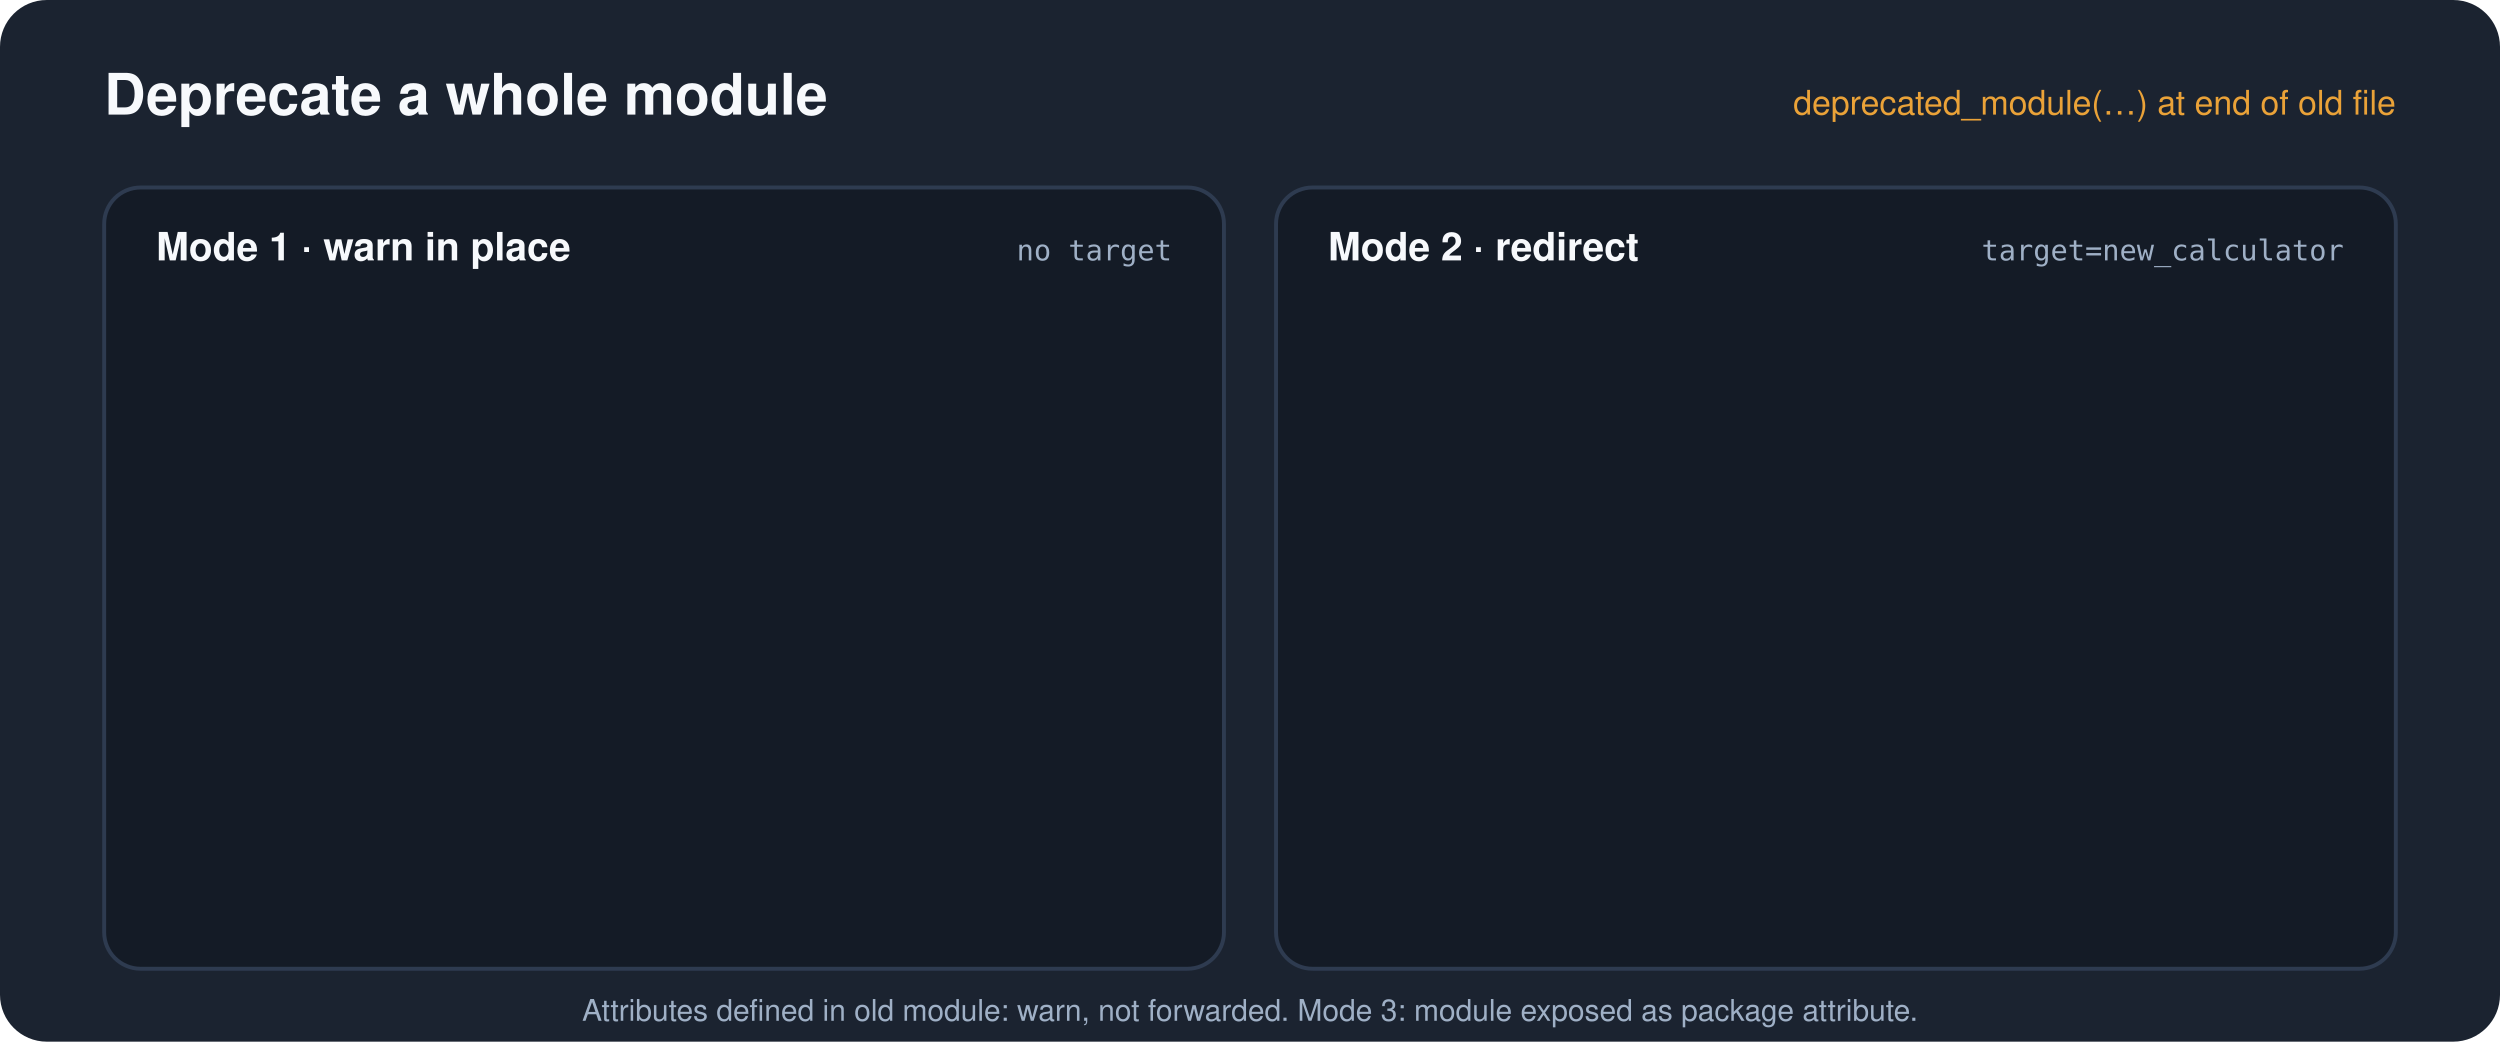
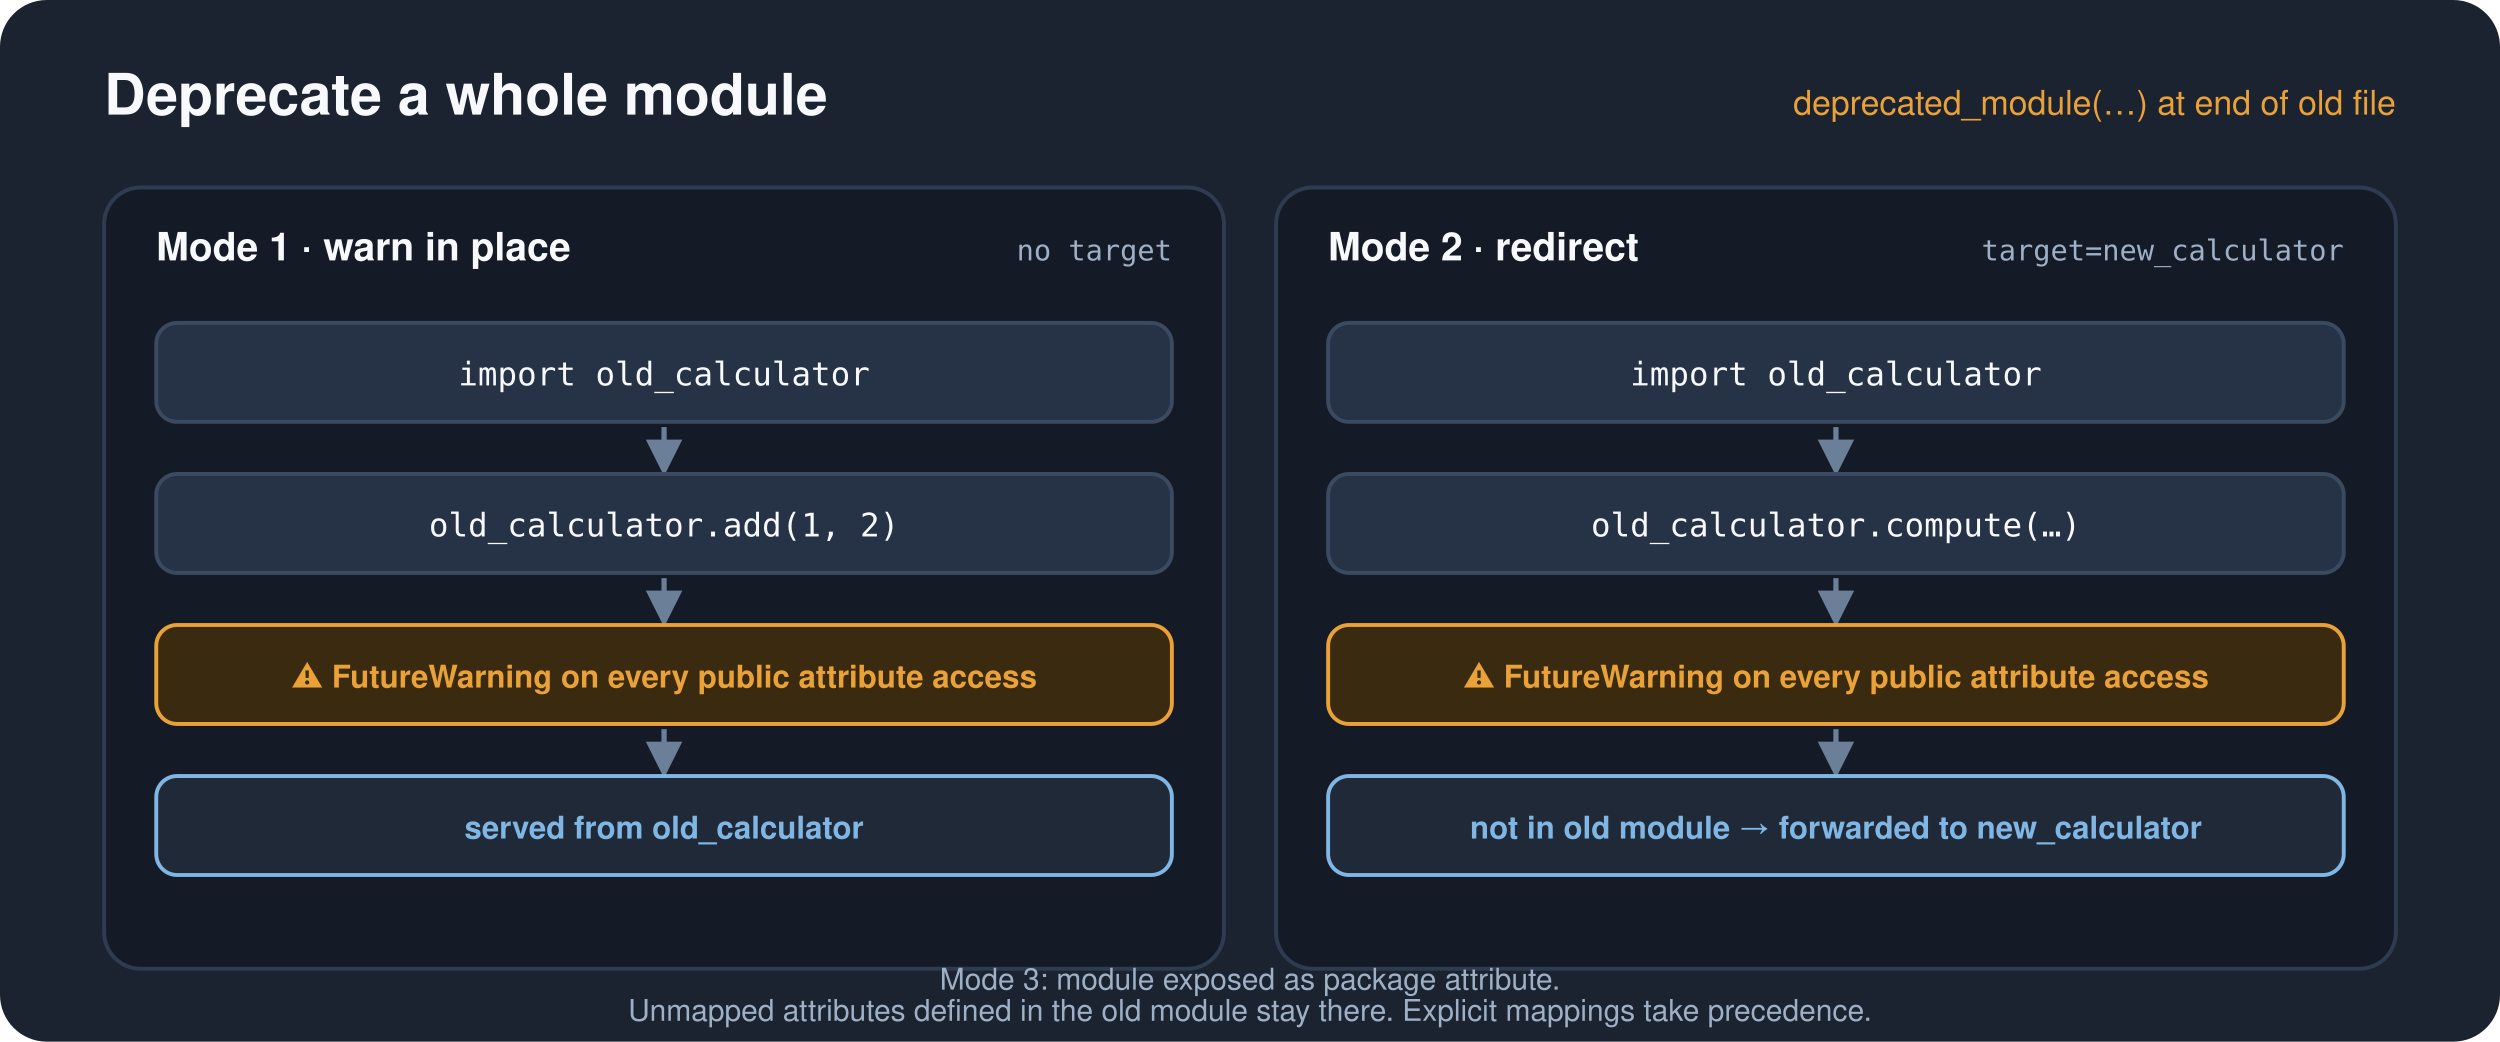
<svg xmlns="http://www.w3.org/2000/svg" viewBox="0 0 960 400" width="960" height="400" role="img" aria-labelledby="t d">
  <style>
    text { font-family: ui-sans-serif, system-ui, -apple-system, "Segoe UI", Helvetica, Arial, sans-serif; }
    .mono { font-family: ui-monospace, SFMono-Regular, Menlo, Consolas, monospace; }
- 
-     .show { opacity: 0; }
-     .g0 { animation: g0 12s ease-out infinite; }
-     @keyframes g0 { 0%, 5% { opacity: 0 } 8%, 92% { opacity: 1 } 97%, 100% { opacity: 0 } }
-     .g1 { animation: g1 12s ease-out infinite; }
-     @keyframes g1 { 0%, 25% { opacity: 0 } 28%, 92% { opacity: 1 } 97%, 100% { opacity: 0 } }
-     .g2 { animation: g2 12s ease-out infinite; }
-     @keyframes g2 { 0%, 45% { opacity: 0 } 48%, 92% { opacity: 1 } 97%, 100% { opacity: 0 } }
-     .g3 { animation: g3 12s ease-out infinite; }
-     @keyframes g3 { 0%, 65% { opacity: 0 } 68%, 92% { opacity: 1 } 97%, 100% { opacity: 0 } }
-     @media (prefers-reduced-motion: reduce) { .show { animation: none !important; opacity: 1 !important; } }
  </style>
  <defs>
    <marker id="ah" viewBox="0 0 10 10" refX="8" refY="5" markerWidth="7" markerHeight="7" orient="auto-start-reverse">
      <path d="M0 0 L10 5 L0 10 z" fill="#6B7F99" />
    </marker>
    <marker id="ahg" viewBox="0 0 10 10" refX="8" refY="5" markerWidth="7" markerHeight="7" orient="auto-start-reverse">
      <path d="M0 0 L10 5 L0 10 z" fill="#6FCF97" />
    </marker>
    <marker id="ahr" viewBox="0 0 10 10" refX="8" refY="5" markerWidth="7" markerHeight="7" orient="auto-start-reverse">
      <path d="M0 0 L10 5 L0 10 z" fill="#E8735A" />
    </marker>
    <marker id="aha" viewBox="0 0 10 10" refX="8" refY="5" markerWidth="7" markerHeight="7" orient="auto-start-reverse">
      <path d="M0 0 L10 5 L0 10 z" fill="#EAA238" />
    </marker>
  </defs>
  <rect width="960" height="400" rx="18" fill="#1B2330" />
  <text x="40" y="44" font-size="22" fill="#F7F9FC" font-weight="700">Deprecate a whole module</text>
  <text x="920" y="44" font-size="13" fill="#EAA238" text-anchor="end">deprecated_module(…) at end of old file</text>
  <rect x="40" y="72" width="430" height="300" rx="14" fill="#141B26" stroke="#2E3B50" stroke-width="1.5" />
  <text x="60" y="100" font-size="15" fill="#F7F9FC" font-weight="700">Mode 1 · warn in place</text>
  <text x="450" y="100" font-size="11" fill="#9FB0C6" text-anchor="end" class="mono">no target</text>
  <rect x="490" y="72" width="430" height="300" rx="14" fill="#141B26" stroke="#2E3B50" stroke-width="1.5" />
  <text x="510" y="100" font-size="15" fill="#F7F9FC" font-weight="700">Mode 2 · redirect</text>
  <text x="900" y="100" font-size="11" fill="#9FB0C6" text-anchor="end" class="mono">target=new_calculator</text>
-   <g class="show g0">
+   <g>
    <rect x="60" y="124" width="390" height="38" rx="8" fill="#263246" stroke="#3A4A60" stroke-width="1.5" />
    <text x="255" y="148" font-size="12.5" fill="#F7F9FC" text-anchor="middle" class="mono">import old_calculator</text>
    <rect x="510" y="124" width="390" height="38" rx="8" fill="#263246" stroke="#3A4A60" stroke-width="1.5" />
    <text x="705" y="148" font-size="12.5" fill="#F7F9FC" text-anchor="middle" class="mono">import old_calculator</text>
  </g>
-   <g class="show g1">
+   <g>
    <line x1="255" y1="164" x2="255" y2="180" stroke="#6B7F99" stroke-width="2" marker-end="url(#ah)" />
    <rect x="60" y="182" width="390" height="38" rx="8" fill="#263246" stroke="#3A4A60" stroke-width="1.5" />
    <text x="255" y="206" font-size="12.5" fill="#F7F9FC" text-anchor="middle" class="mono">old_calculator.add(1, 2)</text>
    <line x1="705" y1="164" x2="705" y2="180" stroke="#6B7F99" stroke-width="2" marker-end="url(#ah)" />
    <rect x="510" y="182" width="390" height="38" rx="8" fill="#263246" stroke="#3A4A60" stroke-width="1.5" />
    <text x="705" y="206" font-size="12.5" fill="#F7F9FC" text-anchor="middle" class="mono">old_calculator.compute(…)</text>
  </g>
-   <g class="show g2">
+   <g>
    <line x1="255" y1="222" x2="255" y2="238" stroke="#6B7F99" stroke-width="2" marker-end="url(#ah)" />
    <rect x="60" y="240" width="390" height="38" rx="8" fill="#3A2B10" stroke="#EAA238" stroke-width="1.5" />
    <text x="255" y="264" font-size="12" fill="#EAA238" text-anchor="middle" font-weight="600">⚠ FutureWarning on every public attribute access</text>
    <line x1="705" y1="222" x2="705" y2="238" stroke="#6B7F99" stroke-width="2" marker-end="url(#ah)" />
    <rect x="510" y="240" width="390" height="38" rx="8" fill="#3A2B10" stroke="#EAA238" stroke-width="1.5" />
    <text x="705" y="264" font-size="12" fill="#EAA238" text-anchor="middle" font-weight="600">⚠ FutureWarning on every public attribute access</text>
  </g>
-   <g class="show g3">
+   <g>
    <line x1="255" y1="280" x2="255" y2="296" stroke="#6B7F99" stroke-width="2" marker-end="url(#ah)" />
    <rect x="60" y="298" width="390" height="38" rx="8" fill="#1F2938" stroke="#7FB6E3" stroke-width="1.5" />
    <text x="255" y="322" font-size="12" fill="#7FB6E3" text-anchor="middle" font-weight="600">served from old_calculator</text>
    <line x1="705" y1="280" x2="705" y2="296" stroke="#6B7F99" stroke-width="2" marker-end="url(#ah)" />
    <rect x="510" y="298" width="390" height="38" rx="8" fill="#1F2938" stroke="#7FB6E3" stroke-width="1.5" />
    <text x="705" y="322" font-size="12" fill="#7FB6E3" text-anchor="middle" font-weight="600">not in old module → forwarded to new_calculator</text>
  </g>
-   <text x="480" y="392" font-size="11.5" fill="#9FB0C6" text-anchor="middle">Attributes defined in old module: warn, not forwarded. Mode 3: module exposed as package attribute.</text>
+   <text x="480" y="380" font-size="11.5" fill="#9FB0C6" text-anchor="middle">Mode 3: module exposed as package attribute.</text>
+   <text x="480" y="392" font-size="11.5" fill="#9FB0C6" text-anchor="middle">Unmapped attributes defined in the old module stay there. Explicit mappings take precedence.</text>
</svg>
